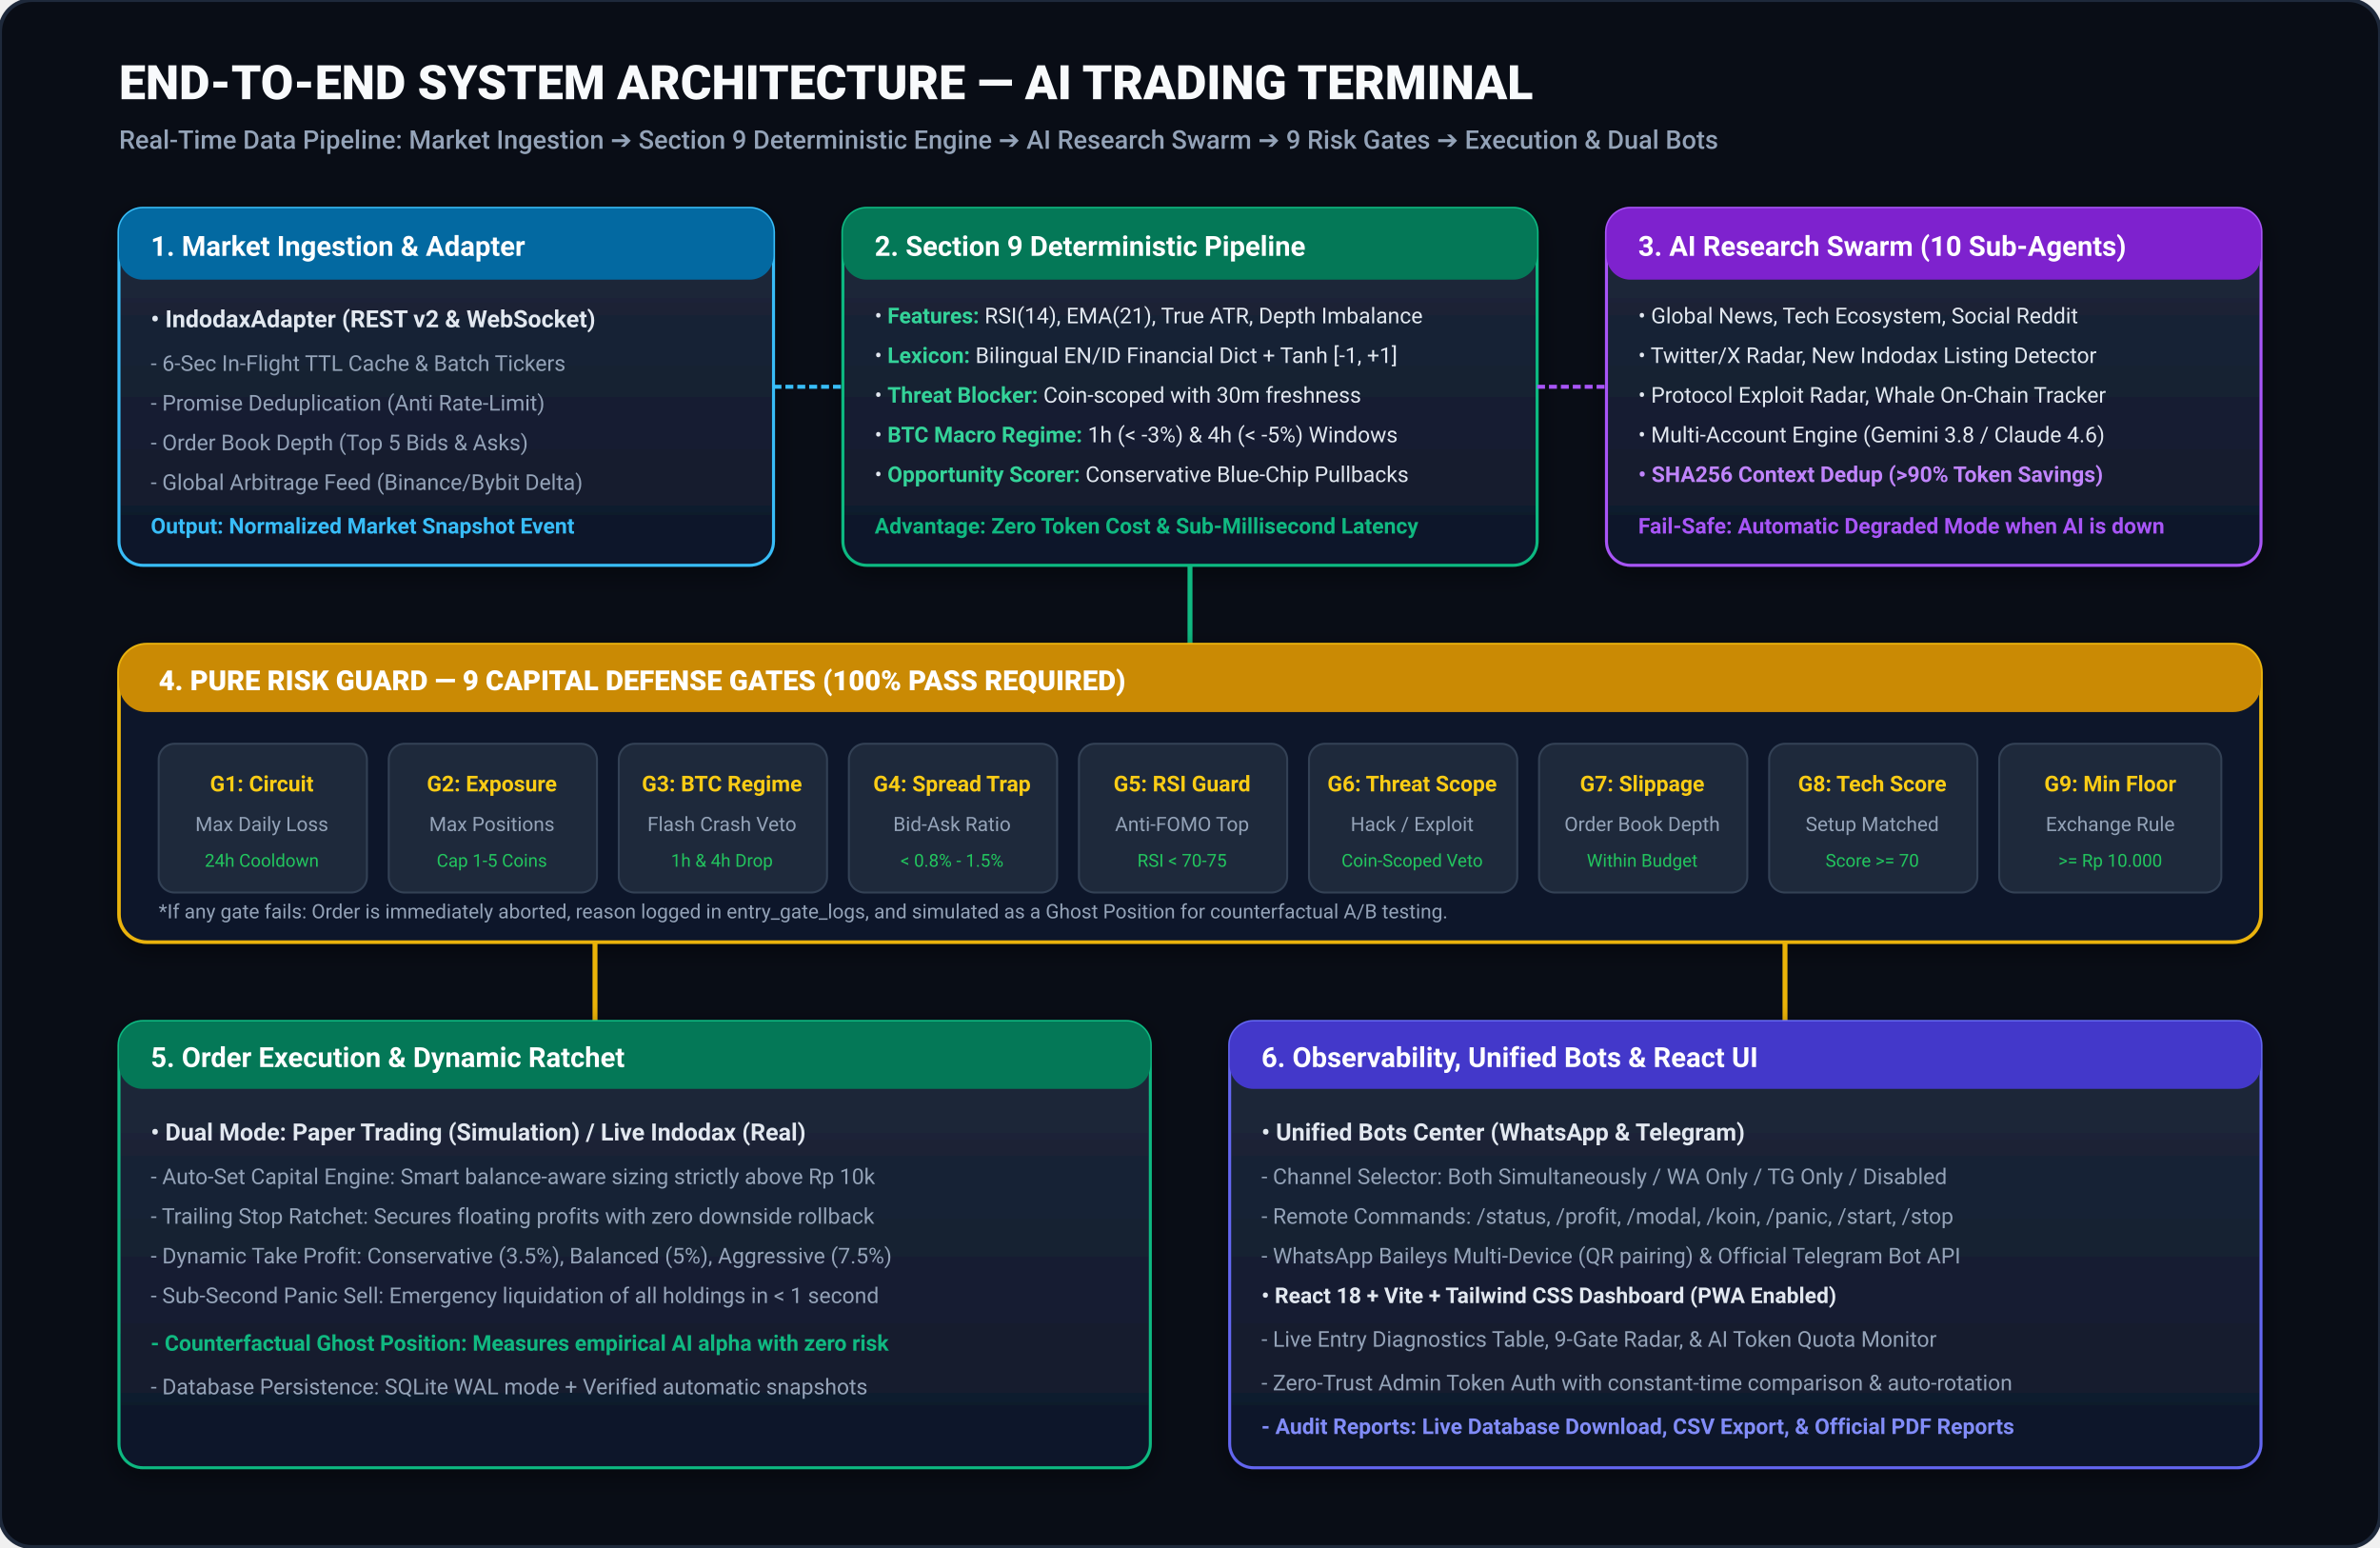
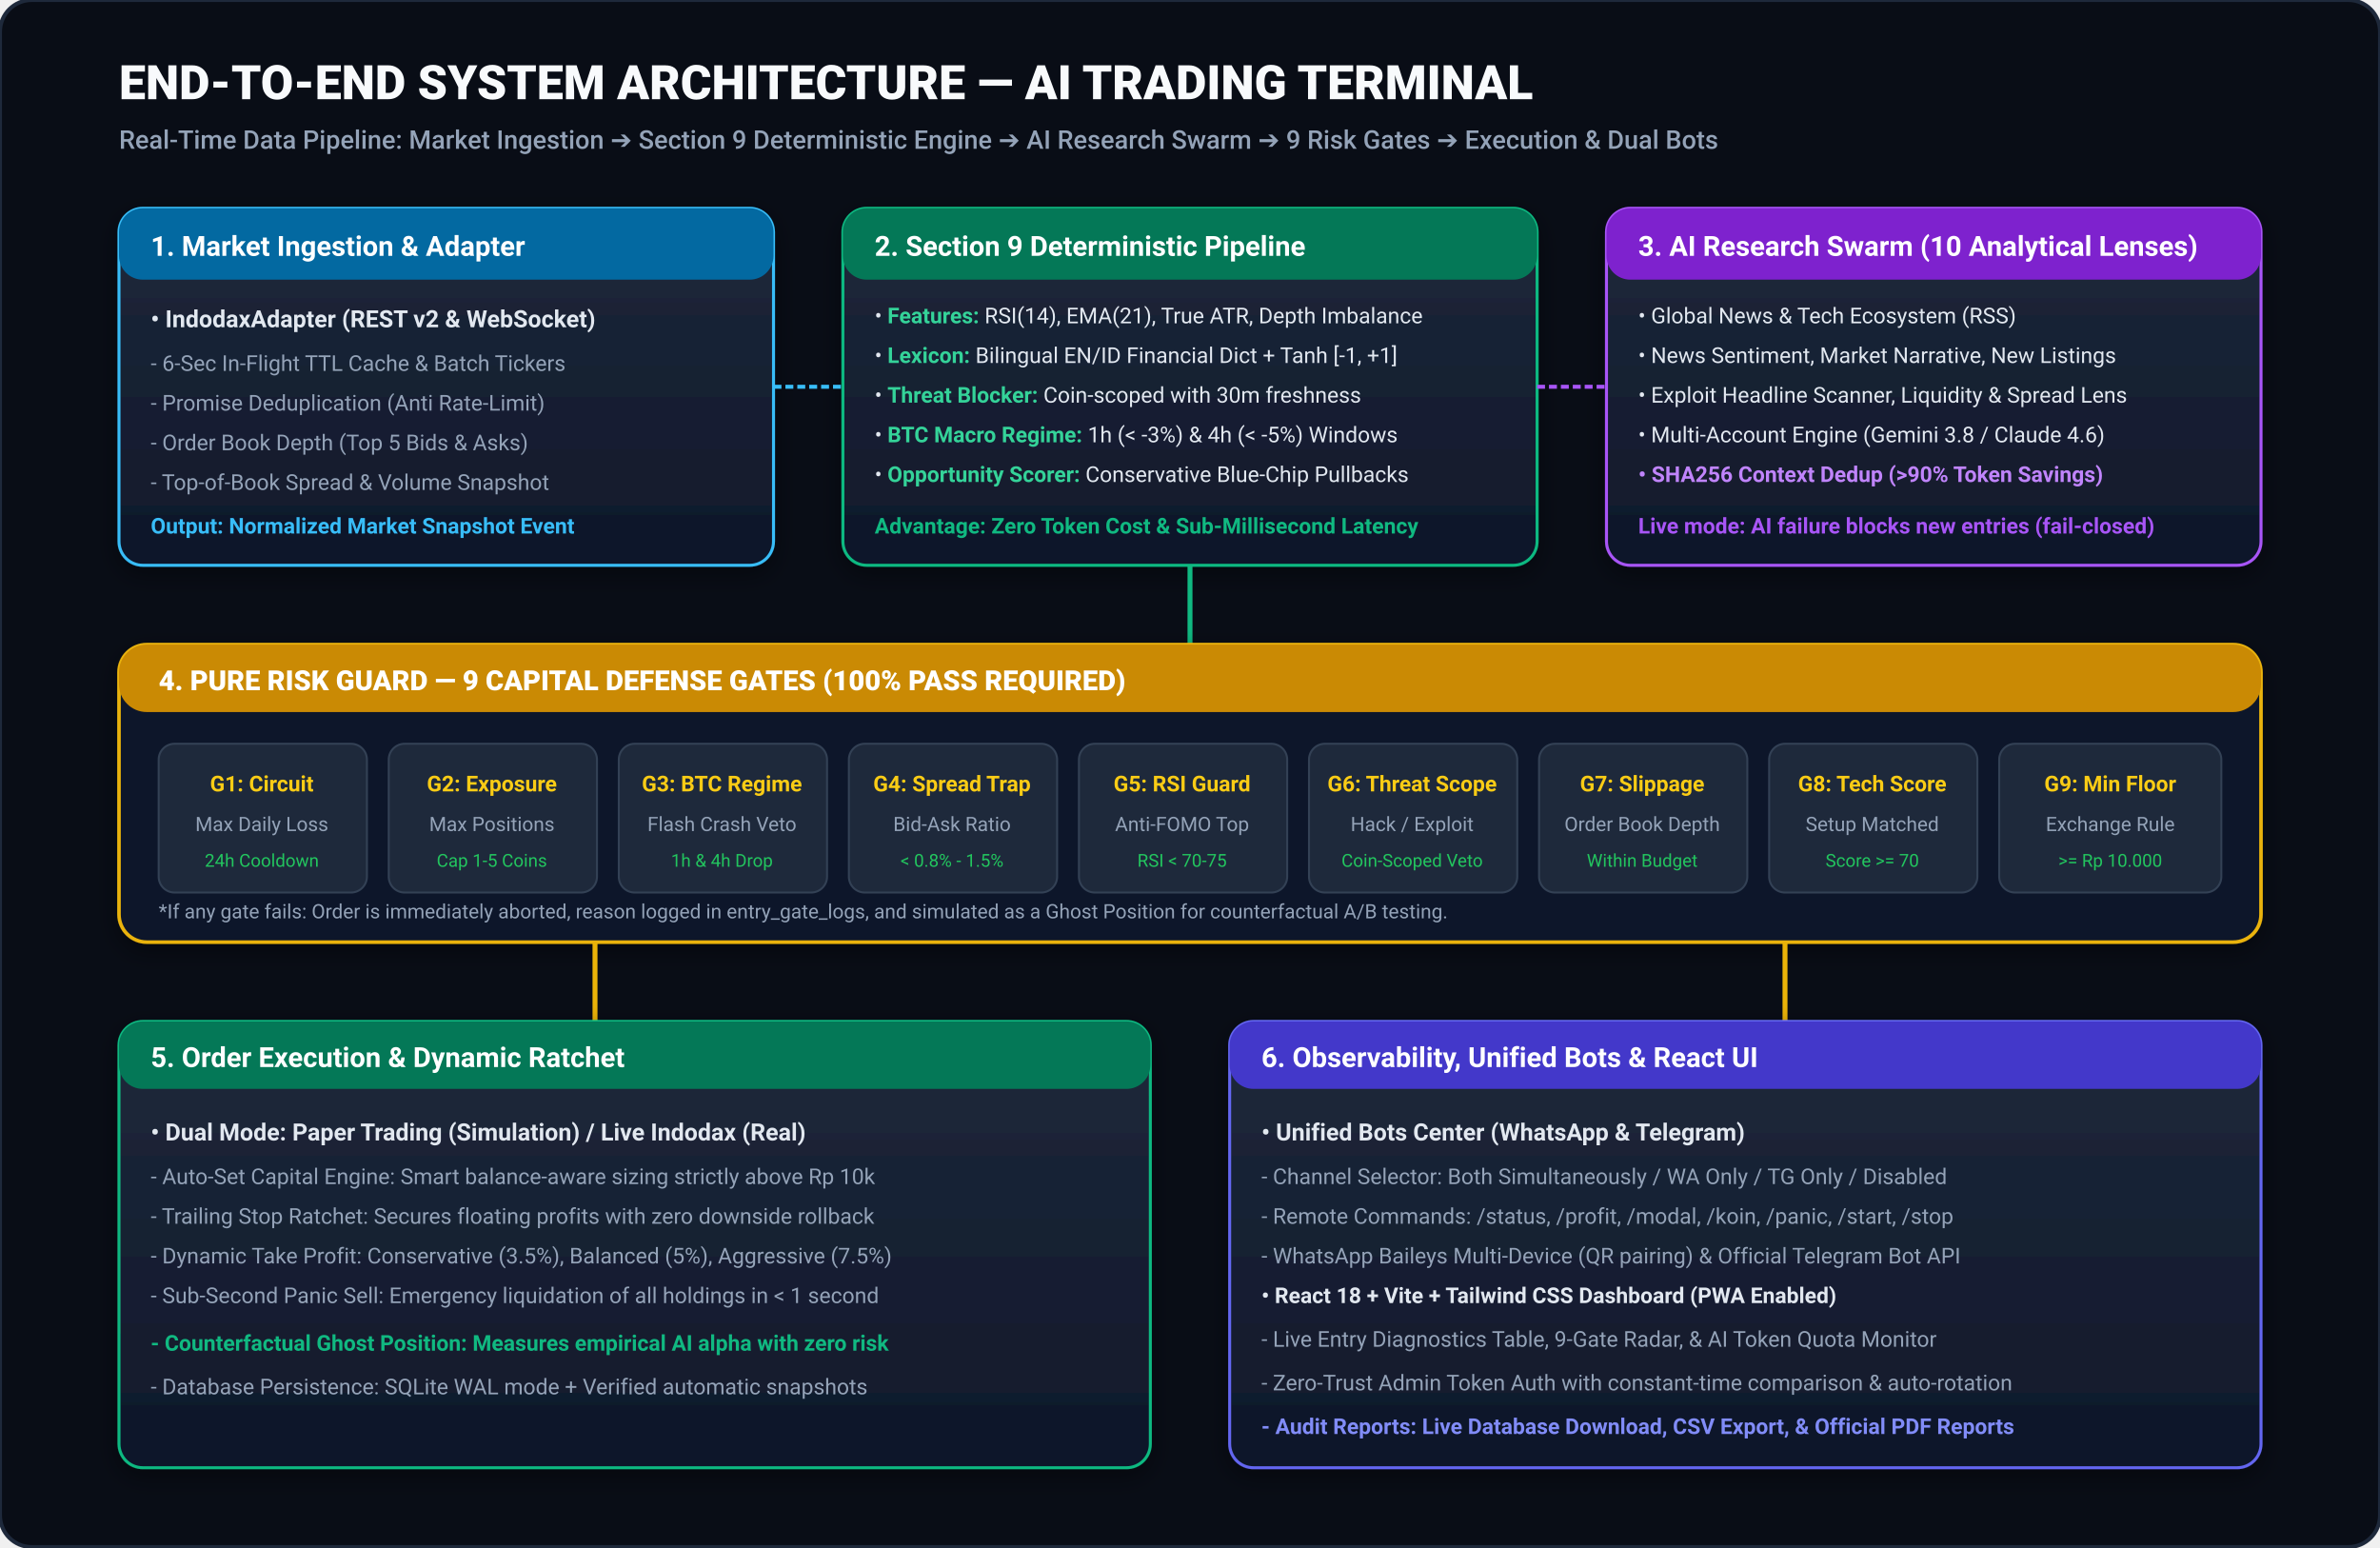
<svg xmlns="http://www.w3.org/2000/svg" viewBox="0 0 1200 780" width="100%" height="100%">
  <defs>
    <linearGradient id="panelGrad" x1="0%" y1="0%" x2="0%" y2="100%">
      <stop offset="0%" stop-color="#1e293b" />
      <stop offset="100%" stop-color="#0f172a" />
    </linearGradient>
    <linearGradient id="headerGrad" x1="0%" y1="0%" x2="100%" y2="0%">
      <stop offset="0%" stop-color="#38bdf8" />
      <stop offset="100%" stop-color="#818cf8" />
    </linearGradient>
    <filter id="cardShadow" x="-10%" y="-10%" width="120%" height="120%">
      <feDropShadow dx="0" dy="4" stdDeviation="6" flood-color="#000000" flood-opacity="0.4" />
    </filter>
  </defs>
  <rect width="1200" height="780" rx="16" fill="#090d16" stroke="#1e293b" stroke-width="2" />
  <text x="60" y="50" font-family="-apple-system, BlinkMacSystemFont, 'Segoe UI', Roboto, sans-serif" font-size="24" font-weight="800" fill="#f8fafc">
    END-TO-END SYSTEM ARCHITECTURE — AI TRADING TERMINAL
  </text>
  <text x="60" y="75" font-family="-apple-system, BlinkMacSystemFont, 'Segoe UI', Roboto, sans-serif" font-size="13" font-weight="500" fill="#94a3b8">
    Real-Time Data Pipeline: Market Ingestion ➔ Section 9 Deterministic Engine ➔ AI Research Swarm ➔ 9 Risk Gates ➔ Execution &amp; Dual Bots
  </text>
  <g transform="translate(60, 105)">
    <rect width="330" height="180" rx="12" fill="url(#panelGrad)" stroke="#38bdf8" stroke-width="1.5" filter="url(#cardShadow)" />
    <rect x="0" y="0" width="330" height="36" rx="12" fill="#0369a1" />
    <text x="16" y="24" font-family="-apple-system, BlinkMacSystemFont, 'Segoe UI', Roboto, sans-serif" font-size="14" font-weight="700" fill="#ffffff">
      1. Market Ingestion &amp; Adapter
    </text>
    <text x="16" y="60" font-family="-apple-system, BlinkMacSystemFont, 'Segoe UI', Roboto, sans-serif" font-size="12" fill="#e2e8f0" font-weight="600">
      • IndodaxAdapter (REST v2 &amp; WebSocket)
    </text>
    <text x="16" y="82" font-family="-apple-system, BlinkMacSystemFont, 'Segoe UI', Roboto, sans-serif" font-size="11" fill="#94a3b8">
      - 6-Sec In-Flight TTL Cache &amp; Batch Tickers
    </text>
    <text x="16" y="102" font-family="-apple-system, BlinkMacSystemFont, 'Segoe UI', Roboto, sans-serif" font-size="11" fill="#94a3b8">
      - Promise Deduplication (Anti Rate-Limit)
    </text>
    <text x="16" y="122" font-family="-apple-system, BlinkMacSystemFont, 'Segoe UI', Roboto, sans-serif" font-size="11" fill="#94a3b8">
      - Order Book Depth (Top 5 Bids &amp; Asks)
    </text>
    <text x="16" y="142" font-family="-apple-system, BlinkMacSystemFont, 'Segoe UI', Roboto, sans-serif" font-size="11" fill="#94a3b8">
-       - Global Arbitrage Feed (Binance/Bybit Delta)
+       - Top-of-Book Spread &amp; Volume Snapshot
    </text>
    <text x="16" y="164" font-family="-apple-system, BlinkMacSystemFont, 'Segoe UI', Roboto, sans-serif" font-size="11" fill="#38bdf8" font-weight="600">
      Output: Normalized Market Snapshot Event
    </text>
  </g>
  <g transform="translate(425, 105)">
    <rect width="350" height="180" rx="12" fill="url(#panelGrad)" stroke="#10b981" stroke-width="1.5" filter="url(#cardShadow)" />
    <rect x="0" y="0" width="350" height="36" rx="12" fill="#047857" />
    <text x="16" y="24" font-family="-apple-system, BlinkMacSystemFont, 'Segoe UI', Roboto, sans-serif" font-size="14" font-weight="700" fill="#ffffff">
      2. Section 9 Deterministic Pipeline
    </text>
    <text x="16" y="58" font-family="-apple-system, BlinkMacSystemFont, 'Segoe UI', Roboto, sans-serif" font-size="11" fill="#e2e8f0">
      • <tspan font-weight="700" fill="#34d399">Features:</tspan> RSI(14), EMA(21), True ATR, Depth Imbalance
    </text>
    <text x="16" y="78" font-family="-apple-system, BlinkMacSystemFont, 'Segoe UI', Roboto, sans-serif" font-size="11" fill="#e2e8f0">
      • <tspan font-weight="700" fill="#34d399">Lexicon:</tspan> Bilingual EN/ID Financial Dict + Tanh [-1, +1]
    </text>
    <text x="16" y="98" font-family="-apple-system, BlinkMacSystemFont, 'Segoe UI', Roboto, sans-serif" font-size="11" fill="#e2e8f0">
      • <tspan font-weight="700" fill="#34d399">Threat Blocker:</tspan> Coin-scoped with 30m freshness
    </text>
    <text x="16" y="118" font-family="-apple-system, BlinkMacSystemFont, 'Segoe UI', Roboto, sans-serif" font-size="11" fill="#e2e8f0">
      • <tspan font-weight="700" fill="#34d399">BTC Macro Regime:</tspan> 1h (&lt; -3%) &amp; 4h (&lt; -5%) Windows
    </text>
    <text x="16" y="138" font-family="-apple-system, BlinkMacSystemFont, 'Segoe UI', Roboto, sans-serif" font-size="11" fill="#e2e8f0">
      • <tspan font-weight="700" fill="#34d399">Opportunity Scorer:</tspan> Conservative Blue-Chip Pullbacks
    </text>
    <text x="16" y="164" font-family="-apple-system, BlinkMacSystemFont, 'Segoe UI', Roboto, sans-serif" font-size="11" fill="#10b981" font-weight="600">
      Advantage: Zero Token Cost &amp; Sub-Millisecond Latency
    </text>
  </g>
  <g transform="translate(810, 105)">
    <rect width="330" height="180" rx="12" fill="url(#panelGrad)" stroke="#a855f7" stroke-width="1.5" filter="url(#cardShadow)" />
    <rect x="0" y="0" width="330" height="36" rx="12" fill="#7e22ce" />
    <text x="16" y="24" font-family="-apple-system, BlinkMacSystemFont, 'Segoe UI', Roboto, sans-serif" font-size="14" font-weight="700" fill="#ffffff">
-       3. AI Research Swarm (10 Sub-Agents)
+       3. AI Research Swarm (10 Analytical Lenses)
    </text>
    <text x="16" y="58" font-family="-apple-system, BlinkMacSystemFont, 'Segoe UI', Roboto, sans-serif" font-size="11" fill="#e2e8f0">
-       • Global News, Tech Ecosystem, Social Reddit
+       • Global News &amp; Tech Ecosystem (RSS)
    </text>
    <text x="16" y="78" font-family="-apple-system, BlinkMacSystemFont, 'Segoe UI', Roboto, sans-serif" font-size="11" fill="#e2e8f0">
-       • Twitter/X Radar, New Indodax Listing Detector
+       • News Sentiment, Market Narrative, New Listings
    </text>
    <text x="16" y="98" font-family="-apple-system, BlinkMacSystemFont, 'Segoe UI', Roboto, sans-serif" font-size="11" fill="#e2e8f0">
-       • Protocol Exploit Radar, Whale On-Chain Tracker
+       • Exploit Headline Scanner, Liquidity &amp; Spread Lens
    </text>
    <text x="16" y="118" font-family="-apple-system, BlinkMacSystemFont, 'Segoe UI', Roboto, sans-serif" font-size="11" fill="#e2e8f0">
      • Multi-Account Engine (Gemini 3.8 / Claude 4.6)
    </text>
    <text x="16" y="138" font-family="-apple-system, BlinkMacSystemFont, 'Segoe UI', Roboto, sans-serif" font-size="11" fill="#c084fc" font-weight="600">
      • SHA256 Context Dedup (&gt;90% Token Savings)
    </text>
    <text x="16" y="164" font-family="-apple-system, BlinkMacSystemFont, 'Segoe UI', Roboto, sans-serif" font-size="11" fill="#a855f7" font-weight="600">
-       Fail-Safe: Automatic Degraded Mode when AI is down
+       Live mode: AI failure blocks new entries (fail-closed)
    </text>
  </g>
  <line x1="390" y1="195" x2="425" y2="195" stroke="#38bdf8" stroke-width="2" stroke-dasharray="4 2" />
  <line x1="775" y1="195" x2="810" y2="195" stroke="#a855f7" stroke-width="2" stroke-dasharray="4 2" />
  <path d="M 600 285 L 600 325" stroke="#10b981" stroke-width="2.5" />
  <g transform="translate(60, 325)">
    <rect width="1080" height="150" rx="14" fill="#0f172a" stroke="#eab308" stroke-width="1.8" filter="url(#cardShadow)" />
    <rect x="0" y="0" width="1080" height="34" rx="14" fill="#ca8a04" />
    <text x="20" y="23" font-family="-apple-system, BlinkMacSystemFont, 'Segoe UI', Roboto, sans-serif" font-size="14" font-weight="800" fill="#ffffff">
      4. PURE RISK GUARD — 9 CAPITAL DEFENSE GATES (100% PASS REQUIRED)
    </text>
    <g transform="translate(20, 50)">
      <rect width="105" height="75" rx="8" fill="#1e293b" stroke="#334155" stroke-width="1" />
      <text x="52" y="24" font-family="-apple-system, BlinkMacSystemFont, 'Segoe UI', Roboto, sans-serif" font-size="11" font-weight="700" fill="#facc15" text-anchor="middle">G1: Circuit</text>
      <text x="52" y="44" font-family="-apple-system, BlinkMacSystemFont, 'Segoe UI', Roboto, sans-serif" font-size="10" fill="#94a3b8" text-anchor="middle">Max Daily Loss</text>
      <text x="52" y="62" font-family="-apple-system, BlinkMacSystemFont, 'Segoe UI', Roboto, sans-serif" font-size="9" fill="#22c55e" text-anchor="middle">24h Cooldown</text>
    </g>
    <g transform="translate(136, 50)">
      <rect width="105" height="75" rx="8" fill="#1e293b" stroke="#334155" stroke-width="1" />
      <text x="52" y="24" font-family="-apple-system, BlinkMacSystemFont, 'Segoe UI', Roboto, sans-serif" font-size="11" font-weight="700" fill="#facc15" text-anchor="middle">G2: Exposure</text>
      <text x="52" y="44" font-family="-apple-system, BlinkMacSystemFont, 'Segoe UI', Roboto, sans-serif" font-size="10" fill="#94a3b8" text-anchor="middle">Max Positions</text>
      <text x="52" y="62" font-family="-apple-system, BlinkMacSystemFont, 'Segoe UI', Roboto, sans-serif" font-size="9" fill="#22c55e" text-anchor="middle">Cap 1-5 Coins</text>
    </g>
    <g transform="translate(252, 50)">
      <rect width="105" height="75" rx="8" fill="#1e293b" stroke="#334155" stroke-width="1" />
      <text x="52" y="24" font-family="-apple-system, BlinkMacSystemFont, 'Segoe UI', Roboto, sans-serif" font-size="11" font-weight="700" fill="#facc15" text-anchor="middle">G3: BTC Regime</text>
      <text x="52" y="44" font-family="-apple-system, BlinkMacSystemFont, 'Segoe UI', Roboto, sans-serif" font-size="10" fill="#94a3b8" text-anchor="middle">Flash Crash Veto</text>
      <text x="52" y="62" font-family="-apple-system, BlinkMacSystemFont, 'Segoe UI', Roboto, sans-serif" font-size="9" fill="#22c55e" text-anchor="middle">1h &amp; 4h Drop</text>
    </g>
    <g transform="translate(368, 50)">
      <rect width="105" height="75" rx="8" fill="#1e293b" stroke="#334155" stroke-width="1" />
      <text x="52" y="24" font-family="-apple-system, BlinkMacSystemFont, 'Segoe UI', Roboto, sans-serif" font-size="11" font-weight="700" fill="#facc15" text-anchor="middle">G4: Spread Trap</text>
      <text x="52" y="44" font-family="-apple-system, BlinkMacSystemFont, 'Segoe UI', Roboto, sans-serif" font-size="10" fill="#94a3b8" text-anchor="middle">Bid-Ask Ratio</text>
      <text x="52" y="62" font-family="-apple-system, BlinkMacSystemFont, 'Segoe UI', Roboto, sans-serif" font-size="9" fill="#22c55e" text-anchor="middle">&lt; 0.8% - 1.5%</text>
    </g>
    <g transform="translate(484, 50)">
      <rect width="105" height="75" rx="8" fill="#1e293b" stroke="#334155" stroke-width="1" />
      <text x="52" y="24" font-family="-apple-system, BlinkMacSystemFont, 'Segoe UI', Roboto, sans-serif" font-size="11" font-weight="700" fill="#facc15" text-anchor="middle">G5: RSI Guard</text>
      <text x="52" y="44" font-family="-apple-system, BlinkMacSystemFont, 'Segoe UI', Roboto, sans-serif" font-size="10" fill="#94a3b8" text-anchor="middle">Anti-FOMO Top</text>
      <text x="52" y="62" font-family="-apple-system, BlinkMacSystemFont, 'Segoe UI', Roboto, sans-serif" font-size="9" fill="#22c55e" text-anchor="middle">RSI &lt; 70-75</text>
    </g>
    <g transform="translate(600, 50)">
      <rect width="105" height="75" rx="8" fill="#1e293b" stroke="#334155" stroke-width="1" />
      <text x="52" y="24" font-family="-apple-system, BlinkMacSystemFont, 'Segoe UI', Roboto, sans-serif" font-size="11" font-weight="700" fill="#facc15" text-anchor="middle">G6: Threat Scope</text>
      <text x="52" y="44" font-family="-apple-system, BlinkMacSystemFont, 'Segoe UI', Roboto, sans-serif" font-size="10" fill="#94a3b8" text-anchor="middle">Hack / Exploit</text>
      <text x="52" y="62" font-family="-apple-system, BlinkMacSystemFont, 'Segoe UI', Roboto, sans-serif" font-size="9" fill="#22c55e" text-anchor="middle">Coin-Scoped Veto</text>
    </g>
    <g transform="translate(716, 50)">
      <rect width="105" height="75" rx="8" fill="#1e293b" stroke="#334155" stroke-width="1" />
      <text x="52" y="24" font-family="-apple-system, BlinkMacSystemFont, 'Segoe UI', Roboto, sans-serif" font-size="11" font-weight="700" fill="#facc15" text-anchor="middle">G7: Slippage</text>
      <text x="52" y="44" font-family="-apple-system, BlinkMacSystemFont, 'Segoe UI', Roboto, sans-serif" font-size="10" fill="#94a3b8" text-anchor="middle">Order Book Depth</text>
      <text x="52" y="62" font-family="-apple-system, BlinkMacSystemFont, 'Segoe UI', Roboto, sans-serif" font-size="9" fill="#22c55e" text-anchor="middle">Within Budget</text>
    </g>
    <g transform="translate(832, 50)">
      <rect width="105" height="75" rx="8" fill="#1e293b" stroke="#334155" stroke-width="1" />
      <text x="52" y="24" font-family="-apple-system, BlinkMacSystemFont, 'Segoe UI', Roboto, sans-serif" font-size="11" font-weight="700" fill="#facc15" text-anchor="middle">G8: Tech Score</text>
      <text x="52" y="44" font-family="-apple-system, BlinkMacSystemFont, 'Segoe UI', Roboto, sans-serif" font-size="10" fill="#94a3b8" text-anchor="middle">Setup Matched</text>
      <text x="52" y="62" font-family="-apple-system, BlinkMacSystemFont, 'Segoe UI', Roboto, sans-serif" font-size="9" fill="#22c55e" text-anchor="middle">Score &gt;= 70</text>
    </g>
    <g transform="translate(948, 50)">
      <rect width="112" height="75" rx="8" fill="#1e293b" stroke="#334155" stroke-width="1" />
      <text x="56" y="24" font-family="-apple-system, BlinkMacSystemFont, 'Segoe UI', Roboto, sans-serif" font-size="11" font-weight="700" fill="#facc15" text-anchor="middle">G9: Min Floor</text>
      <text x="56" y="44" font-family="-apple-system, BlinkMacSystemFont, 'Segoe UI', Roboto, sans-serif" font-size="10" fill="#94a3b8" text-anchor="middle">Exchange Rule</text>
      <text x="56" y="62" font-family="-apple-system, BlinkMacSystemFont, 'Segoe UI', Roboto, sans-serif" font-size="9" fill="#22c55e" text-anchor="middle">&gt;= Rp 10.000</text>
    </g>
    <text x="20" y="138" font-family="-apple-system, BlinkMacSystemFont, 'Segoe UI', Roboto, sans-serif" font-size="10" fill="#94a3b8">
      *If any gate fails: Order is immediately aborted, reason logged in entry_gate_logs, and simulated as a Ghost Position for counterfactual A/B testing.
    </text>
  </g>
  <line x1="300" y1="475" x2="300" y2="515" stroke="#eab308" stroke-width="2.5" />
  <line x1="900" y1="475" x2="900" y2="515" stroke="#eab308" stroke-width="2.5" />
  <g transform="translate(60, 515)">
    <rect width="520" height="225" rx="12" fill="url(#panelGrad)" stroke="#10b981" stroke-width="1.5" filter="url(#cardShadow)" />
    <rect x="0" y="0" width="520" height="34" rx="12" fill="#047857" />
    <text x="16" y="23" font-family="-apple-system, BlinkMacSystemFont, 'Segoe UI', Roboto, sans-serif" font-size="14" font-weight="700" fill="#ffffff">
      5. Order Execution &amp; Dynamic Ratchet
    </text>
    <text x="16" y="60" font-family="-apple-system, BlinkMacSystemFont, 'Segoe UI', Roboto, sans-serif" font-size="12" fill="#e2e8f0" font-weight="700">
      • Dual Mode: Paper Trading (Simulation) / Live Indodax (Real)
    </text>
    <text x="16" y="82" font-family="-apple-system, BlinkMacSystemFont, 'Segoe UI', Roboto, sans-serif" font-size="11" fill="#94a3b8">
      - Auto-Set Capital Engine: Smart balance-aware sizing strictly above Rp 10k
    </text>
    <text x="16" y="102" font-family="-apple-system, BlinkMacSystemFont, 'Segoe UI', Roboto, sans-serif" font-size="11" fill="#94a3b8">
      - Trailing Stop Ratchet: Secures floating profits with zero downside rollback
    </text>
    <text x="16" y="122" font-family="-apple-system, BlinkMacSystemFont, 'Segoe UI', Roboto, sans-serif" font-size="11" fill="#94a3b8">
      - Dynamic Take Profit: Conservative (3.5%), Balanced (5%), Aggressive (7.5%)
    </text>
    <text x="16" y="142" font-family="-apple-system, BlinkMacSystemFont, 'Segoe UI', Roboto, sans-serif" font-size="11" fill="#94a3b8">
      - Sub-Second Panic Sell: Emergency liquidation of all holdings in &lt; 1 second
    </text>
    <text x="16" y="166" font-family="-apple-system, BlinkMacSystemFont, 'Segoe UI', Roboto, sans-serif" font-size="11" fill="#10b981" font-weight="600">
      - Counterfactual Ghost Position: Measures empirical AI alpha with zero risk
    </text>
    <text x="16" y="188" font-family="-apple-system, BlinkMacSystemFont, 'Segoe UI', Roboto, sans-serif" font-size="11" fill="#94a3b8">
      - Database Persistence: SQLite WAL mode + Verified automatic snapshots
    </text>
  </g>
  <g transform="translate(620, 515)">
    <rect width="520" height="225" rx="12" fill="url(#panelGrad)" stroke="#6366f1" stroke-width="1.5" filter="url(#cardShadow)" />
    <rect x="0" y="0" width="520" height="34" rx="12" fill="#4338ca" />
    <text x="16" y="23" font-family="-apple-system, BlinkMacSystemFont, 'Segoe UI', Roboto, sans-serif" font-size="14" font-weight="700" fill="#ffffff">
      6. Observability, Unified Bots &amp; React UI
    </text>
    <text x="16" y="60" font-family="-apple-system, BlinkMacSystemFont, 'Segoe UI', Roboto, sans-serif" font-size="12" fill="#e2e8f0" font-weight="700">
      • Unified Bots Center (WhatsApp &amp; Telegram)
    </text>
    <text x="16" y="82" font-family="-apple-system, BlinkMacSystemFont, 'Segoe UI', Roboto, sans-serif" font-size="11" fill="#94a3b8">
      - Channel Selector: Both Simultaneously / WA Only / TG Only / Disabled
    </text>
    <text x="16" y="102" font-family="-apple-system, BlinkMacSystemFont, 'Segoe UI', Roboto, sans-serif" font-size="11" fill="#94a3b8">
      - Remote Commands: /status, /profit, /modal, /koin, /panic, /start, /stop
    </text>
    <text x="16" y="122" font-family="-apple-system, BlinkMacSystemFont, 'Segoe UI', Roboto, sans-serif" font-size="11" fill="#94a3b8">
      - WhatsApp Baileys Multi-Device (QR pairing) &amp; Official Telegram Bot API
    </text>
    <text x="16" y="142" font-family="-apple-system, BlinkMacSystemFont, 'Segoe UI', Roboto, sans-serif" font-size="11" fill="#e2e8f0" font-weight="700">
      • React 18 + Vite + Tailwind CSS Dashboard (PWA Enabled)
    </text>
    <text x="16" y="164" font-family="-apple-system, BlinkMacSystemFont, 'Segoe UI', Roboto, sans-serif" font-size="11" fill="#94a3b8">
      - Live Entry Diagnostics Table, 9-Gate Radar, &amp; AI Token Quota Monitor
    </text>
    <text x="16" y="186" font-family="-apple-system, BlinkMacSystemFont, 'Segoe UI', Roboto, sans-serif" font-size="11" fill="#94a3b8">
      - Zero-Trust Admin Token Auth with constant-time comparison &amp; auto-rotation
    </text>
    <text x="16" y="208" font-family="-apple-system, BlinkMacSystemFont, 'Segoe UI', Roboto, sans-serif" font-size="11" fill="#818cf8" font-weight="600">
      - Audit Reports: Live Database Download, CSV Export, &amp; Official PDF Reports
    </text>
  </g>
</svg>
